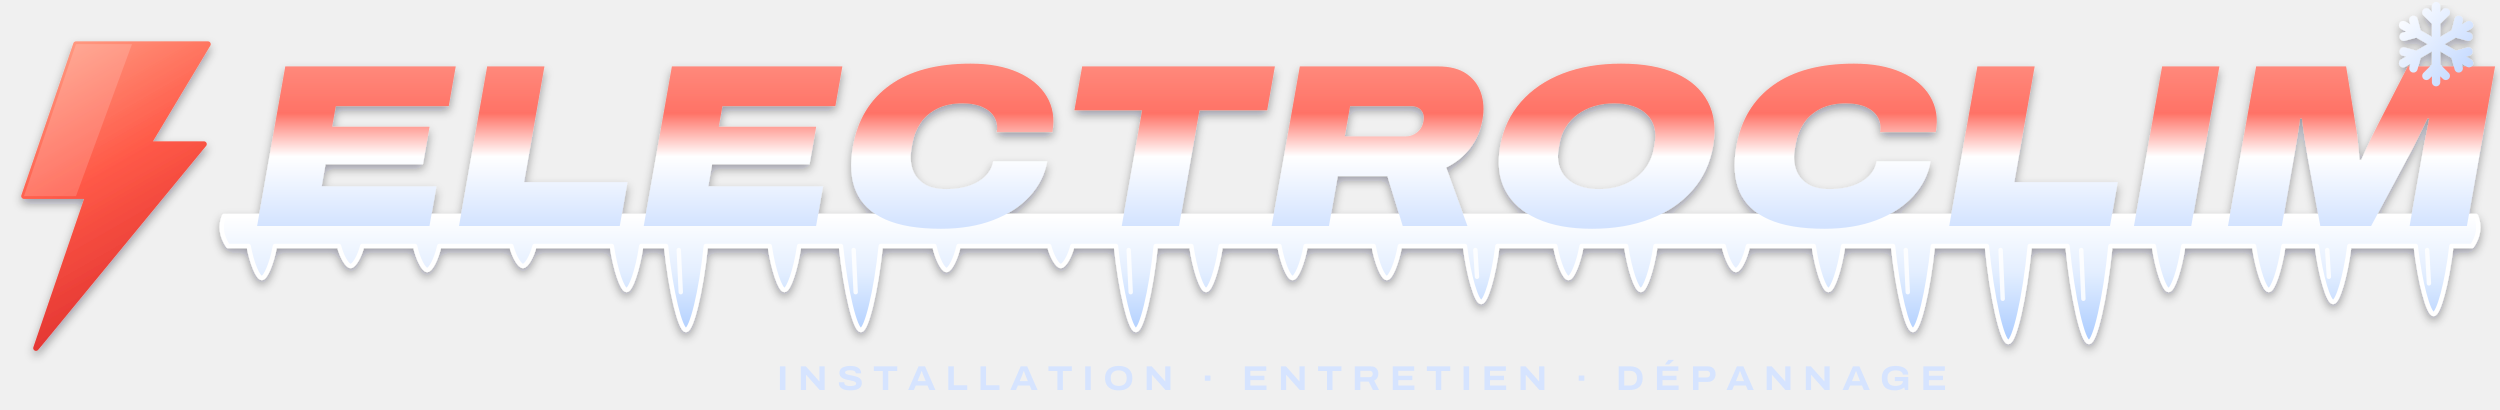
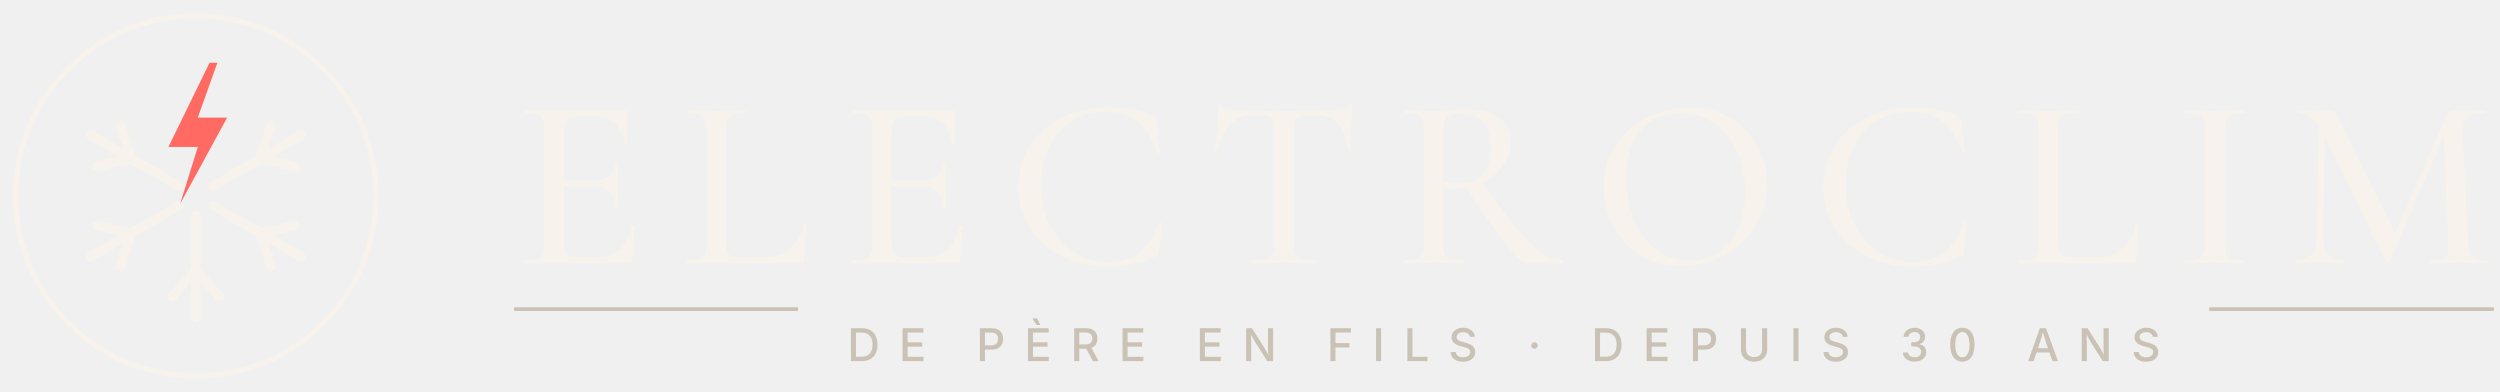
- <svg xmlns="http://www.w3.org/2000/svg" viewBox="0 7.5 625.1 102.5" width="1250" height="205">
-   <defs>
-     <linearGradient id="gb" x1="0" y1="0" x2=".35" y2="1">
-       <stop offset="0" stop-color="#FFA38A" />
-       <stop offset=".5" stop-color="#FF5A48" />
-       <stop offset="1" stop-color="#E0312F" />
-     </linearGradient>
-     <linearGradient id="gl" gradientUnits="userSpaceOnUse" x1="0" y1="22.5" x2="0" y2="64.0">
-       <stop offset="0" stop-color="#FF8C7E" />
-       <stop offset=".32" stop-color="#FF7266" />
-       <stop offset=".58" stop-color="#FFFFFF" />
-       <stop offset="1" stop-color="#D3E3FF" />
-     </linearGradient>
-     <linearGradient id="gi" x1="0" y1="0" x2="0" y2="1">
-       <stop offset="0" stop-color="#FFFFFF" />
-       <stop offset=".45" stop-color="#E3EEFF" />
-       <stop offset="1" stop-color="#A9CBFF" />
-     </linearGradient>
-     <linearGradient id="gf" x1="0" y1="0" x2="1" y2="1">
-       <stop offset="0" stop-color="#FFFFFF" />
-       <stop offset="1" stop-color="#BFD6FF" />
-     </linearGradient>
-     <filter id="sh" x="-5%" y="-10%" width="110%" height="140%">
-       <feDropShadow dx="0" dy="1.2" stdDeviation="1.2" flood-color="#000814" flood-opacity="0.35" />
-     </filter>
-   </defs>
-   <g filter="url(#sh)">
-     <path d="M56.00 61.50Q54.50 65.25 57.00 69.00L62.17 69.00C62.96 73.40 64.53 77.00 65.46 77.00C66.38 77.00 67.96 73.40 68.75 69.00L84.77 69.00C85.46 71.75 86.86 74.00 87.67 74.00C88.48 74.00 89.87 71.75 90.57 69.00L103.78 69.00C104.51 72.30 105.96 75.00 106.81 75.00C107.66 75.00 109.12 72.30 109.84 69.00L127.86 69.00C128.55 71.75 129.95 74.00 130.76 74.00C131.57 74.00 132.96 71.75 133.66 69.00L152.98 69.00C153.86 75.05 155.63 80.00 156.66 80.00C157.69 80.00 159.45 75.05 160.34 69.00L166.53 69.00C167.73 80.55 170.12 90.00 171.51 90.00C172.91 90.00 175.30 80.55 176.49 69.00L192.46 69.00C193.34 75.05 195.11 80.00 196.14 80.00C197.17 80.00 198.94 75.05 199.82 69.00L210.27 69.00C211.46 80.55 213.85 90.00 215.25 90.00C216.64 90.00 219.03 80.55 220.23 69.00L233.63 69.00C234.36 72.30 235.81 75.00 236.66 75.00C237.51 75.00 238.96 72.30 239.69 69.00L262.34 69.00C263.04 71.75 264.43 74.00 265.24 74.00C266.06 74.00 267.45 71.75 268.14 69.00L279.03 69.00C280.23 80.55 282.62 90.00 284.01 90.00C285.41 90.00 287.80 80.55 288.99 69.00L297.88 69.00C298.76 75.05 300.53 80.00 301.56 80.00C302.59 80.00 304.36 75.05 305.24 69.00L319.90 69.00C320.69 73.40 322.27 77.00 323.19 77.00C324.12 77.00 325.69 73.40 326.48 69.00L343.46 69.00C344.25 73.40 345.83 77.00 346.75 77.00C347.67 77.00 349.25 73.40 350.04 69.00L366.29 69.00C367.27 76.70 369.22 83.00 370.36 83.00C371.50 83.00 373.46 76.70 374.43 69.00L388.88 69.00C389.67 73.40 391.25 77.00 392.17 77.00C393.10 77.00 394.68 73.40 395.46 69.00L406.59 69.00C407.47 75.05 409.24 80.00 410.27 80.00C411.30 80.00 413.07 75.05 413.95 69.00L431.00 69.00C431.72 72.30 433.18 75.00 434.03 75.00C434.88 75.00 436.33 72.30 437.06 69.00L453.50 69.00C454.39 75.05 456.15 80.00 457.18 80.00C458.21 80.00 459.98 75.05 460.86 69.00L473.33 69.00C474.53 80.55 476.92 90.00 478.31 90.00C479.70 90.00 482.10 80.55 483.29 69.00L496.79 69.00C498.08 82.20 500.65 93.00 502.16 93.00C503.66 93.00 506.24 82.20 507.53 69.00L516.95 69.00C518.24 82.20 520.82 93.00 522.32 93.00C523.83 93.00 526.40 82.20 527.69 69.00L538.55 69.00C539.44 75.05 541.20 80.00 542.23 80.00C543.26 80.00 545.03 75.05 545.91 69.00L563.59 69.00C564.47 75.05 566.24 80.00 567.27 80.00C568.30 80.00 570.06 75.05 570.95 69.00L579.30 69.00C580.28 76.70 582.23 83.00 583.37 83.00C584.51 83.00 586.46 76.70 587.44 69.00L604.03 69.00C605.10 78.35 607.24 86.00 608.49 86.00C609.73 86.00 611.87 78.35 612.95 69.00L618.12 69.00Q620.62 65.25 619.12 61.50Z" fill="url(#gi)" stroke="#FFFFFF" stroke-width="1.1" stroke-linejoin="round" />
-     <path d="M169.72 70.00L170.22 80.55M213.45 70.00L213.95 80.55M282.22 70.00L282.72 80.55M368.90 70.00L369.31 76.70M476.52 70.00L477.02 80.55M500.23 70.00L500.76 82.20M520.39 70.00L520.93 82.20M581.90 70.00L582.31 76.70M606.88 70.00L607.33 78.35" stroke="#fff" stroke-width="1.1" stroke-linecap="round" opacity=".85" />
-     <path d="M64.292 64.0 71.328 24.096H113.958L112.209 34.014H83.963L83.053 39.176H107.413L105.756 48.572H81.396L80.425 54.082H109.135L107.386 64.0ZM114.772 64.0 121.808 24.096H136.134L131.031 53.038H156.899L154.966 64.0ZM160.96 64.0 167.996 24.096H210.626L208.877 34.014H180.631L179.721 39.176H204.081L202.424 48.572H178.064L177.093 54.082H205.803L204.054 64.0ZM235.271 64.696Q226.629 64.696 221.359 62.347Q216.09 59.998 214.085 55.416Q212.08 50.834 213.276 44.048Q215.025 34.13 222.525 28.765Q230.025 23.4 242.669 23.4Q249.629 23.4 254.523 25.575Q259.418 27.75 261.725 31.607Q264.032 35.464 263.142 40.51H249.222Q249.59 38.422 248.658 36.798Q247.727 35.174 245.686 34.246Q243.646 33.318 240.688 33.318Q236.976 33.318 234.334 34.652Q231.692 35.986 230.162 38.248Q228.632 40.51 228.141 43.294L227.885 44.744Q227.415 47.412 228.142 49.703Q228.869 51.994 230.944 53.386Q233.018 54.778 236.614 54.778Q239.92 54.778 242.422 53.908Q244.925 53.038 246.448 51.472Q247.971 49.906 248.339 47.818H261.853Q260.994 52.69 257.506 56.518Q254.018 60.346 248.357 62.521Q242.695 64.696 235.271 64.696ZM280.48 64.0 285.583 35.058H268.647L270.58 24.096H318.778L316.845 35.058H299.909L294.806 64.0ZM317.968 64.0 325.004 24.096H359.572Q364.038 24.096 366.698 25.952Q369.358 27.808 370.334 30.824Q371.31 33.84 370.696 37.32Q369.991 41.322 367.675 44.425Q365.358 47.528 361.609 49.384L366.92 64.0H350.738L346.905 51.53H334.493L332.294 64.0ZM336.242 41.612H351.438Q353.062 41.612 354.343 40.597Q355.624 39.582 355.941 37.784Q356.155 36.566 355.782 35.725Q355.408 34.884 354.644 34.449Q353.879 34.014 352.777 34.014H337.581ZM398.079 64.696Q389.901 64.696 384.367 62.202Q378.833 59.708 376.398 55.097Q373.963 50.486 375.098 44.048Q376.233 37.61 380.299 32.97Q384.366 28.33 390.774 25.865Q397.183 23.4 405.361 23.4Q413.597 23.4 419.107 25.865Q424.618 28.33 427.047 32.97Q429.477 37.61 428.342 44.048Q427.207 50.486 423.146 55.097Q419.085 59.708 412.7 62.202Q406.315 64.696 398.079 64.696ZM399.828 54.778Q402.554 54.778 404.886 54.053Q407.218 53.328 409.024 51.965Q410.83 50.602 411.97 48.746Q413.109 46.89 413.498 44.686L413.743 43.294Q414.132 41.09 413.642 39.263Q413.152 37.436 411.821 36.102Q410.49 34.768 408.414 34.043Q406.338 33.318 403.612 33.318Q400.886 33.318 398.554 34.043Q396.222 34.768 394.421 36.102Q392.62 37.436 391.486 39.263Q390.352 41.09 389.963 43.294L389.718 44.686Q389.329 46.89 389.814 48.746Q390.298 50.602 391.624 51.965Q392.95 53.328 395.026 54.053Q397.102 54.778 399.828 54.778ZM456.157 64.696Q447.515 64.696 442.245 62.347Q436.976 59.998 434.971 55.416Q432.966 50.834 434.162 44.048Q435.911 34.13 443.411 28.765Q450.911 23.4 463.555 23.4Q470.515 23.4 475.409 25.575Q480.304 27.75 482.611 31.607Q484.918 35.464 484.028 40.51H470.108Q470.476 38.422 469.544 36.798Q468.613 35.174 466.572 34.246Q464.532 33.318 461.574 33.318Q457.862 33.318 455.22 34.652Q452.578 35.986 451.048 38.248Q449.518 40.51 449.027 43.294L448.771 44.744Q448.301 47.412 449.028 49.703Q449.755 51.994 451.83 53.386Q453.904 54.778 457.5 54.778Q460.806 54.778 463.308 53.908Q465.811 53.038 467.334 51.472Q468.857 49.906 469.225 47.818H482.739Q481.88 52.69 478.392 56.518Q474.904 60.346 469.243 62.521Q463.581 64.696 456.157 64.696ZM487.388 64.0 494.424 24.096H508.75L503.647 53.038H529.515L527.582 64.0ZM533.576 64.0 540.612 24.096H554.938L547.902 64.0ZM557.086 64.0 564.122 24.096H586.626L588.979 38.712Q589.228 39.93 589.411 41.525Q589.594 43.12 589.747 44.715Q589.901 46.31 589.987 47.47H590.393Q590.877 46.368 591.578 44.86Q592.279 43.352 593.063 41.699Q593.848 40.046 594.547 38.712L602.054 24.096H623.862L616.826 64.0H602.5L605.568 46.6Q605.824 45.15 606.16 43.41Q606.495 41.67 606.85 39.988Q607.205 38.306 607.419 37.088H606.955Q606.314 38.422 605.451 40.191Q604.588 41.96 603.736 43.671Q602.883 45.382 602.204 46.6L592.872 64.0H580.17L576.974 46.6Q576.663 44.744 576.377 42.917Q576.09 41.09 575.897 39.553Q575.704 38.016 575.577 37.088H575.113Q575.008 38.016 574.766 39.553Q574.524 41.09 574.231 42.917Q573.937 44.744 573.61 46.6L570.542 64.0Z" fill="url(#gl)" />
-     <path d="M609.12 18.53L609.12 9.03M609.12 13.02L606.70 10.60M609.12 13.02L611.54 10.60M609.12 18.53L617.35 13.78M613.89 15.78L614.77 12.47M613.89 15.78L617.19 16.66M609.12 18.53L617.35 23.28M613.89 21.29L617.19 20.40M613.89 21.29L614.77 24.59M609.12 18.53L609.12 28.03M609.12 24.04L611.54 26.46M609.12 24.04L606.70 26.46M609.12 18.53L600.89 23.28M604.35 21.29L603.46 24.59M604.35 21.29L601.04 20.40M609.12 18.53L600.89 13.78M604.35 15.78L601.04 16.66M604.35 15.78L603.46 12.47" stroke="url(#gf)" stroke-width="2.1" stroke-linecap="round" fill="none" />
-     <path d="M19.00 18.53L52.00 18.53L37.00 43.53L51.00 43.53L9.00 94.53L22.00 56.53L6.00 56.53Z" fill="url(#gb)" stroke="url(#gb)" stroke-width="1.40" stroke-linejoin="round" />
-     <path d="M19.00 18.53L33.00 18.53L19.00 56.53L6.00 56.53Z" fill="#fff" opacity=".16" />
+ <svg xmlns="http://www.w3.org/2000/svg" viewBox="0 0 408.5 64" width="1225" height="192">
+   <g transform="translate(0 0) scale(0.64)">
+     <circle cx="50" cy="50" r="46" fill="none" stroke="#F7F3EC" stroke-width="1.32" />
+     <path d="M54.33 47.50L76.85 34.50M66.45 40.50L69.24 31.94M66.45 40.50L75.26 42.37M45.67 47.50L23.15 34.50M33.55 40.50L24.74 42.37M33.55 40.50L30.76 31.94M45.67 52.50L23.15 65.50M33.55 59.50L30.76 68.06M33.55 59.50L24.74 57.63M50.00 55.00L50.00 81.00M50.00 69.00L56.02 75.69M50.00 69.00L43.98 75.69M54.33 52.50L76.85 65.50M66.45 59.50L75.26 57.63M66.45 59.50L69.24 68.06" stroke="#F7F3EC" stroke-width="2.4" stroke-linecap="round" fill="none" />
+     <path d="M53.5 16L43 37.5H50.5L46 52L58 30H50.5L55.5 16Z" fill="#FF6B63" />
  </g>
-   <path d="M195.011 105.0V99.092H196.395V105.0ZM200.232 105.0V99.092H201.504L204.256 102.171Q204.334 102.248 204.441 102.373Q204.549 102.497 204.656 102.626Q204.764 102.755 204.841 102.85L204.893 102.841Q204.893 102.687 204.888 102.489Q204.884 102.291 204.884 102.153V99.092H206.191V105.0H204.936L202.167 101.878Q202.012 101.723 201.848 101.526Q201.685 101.328 201.59 101.216H201.539Q201.539 101.336 201.543 101.53Q201.547 101.723 201.547 101.938V105.0ZM212.668 105.103Q212.066 105.103 211.533 105.009Q210.999 104.914 210.599 104.695Q210.2 104.475 209.972 104.11Q209.744 103.744 209.744 103.203Q209.744 103.177 209.744 103.138Q209.744 103.099 209.752 103.074H211.111Q211.111 103.099 211.107 103.142Q211.103 103.185 211.103 103.228Q211.103 103.504 211.287 103.68Q211.472 103.856 211.816 103.938Q212.16 104.02 212.625 104.02Q212.857 104.02 213.076 103.998Q213.296 103.977 213.476 103.929Q213.657 103.882 213.79 103.805Q213.923 103.727 214.001 103.624Q214.078 103.521 214.078 103.383Q214.078 103.16 213.902 103.026Q213.726 102.893 213.425 102.803Q213.124 102.712 212.749 102.639Q212.375 102.566 211.98 102.484Q211.584 102.403 211.21 102.274Q210.836 102.145 210.535 101.947Q210.234 101.749 210.058 101.448Q209.881 101.147 209.881 100.709Q209.881 100.27 210.083 99.947Q210.286 99.625 210.651 99.414Q211.017 99.204 211.52 99.096Q212.023 98.989 212.633 98.989Q213.235 98.989 213.726 99.096Q214.216 99.204 214.568 99.423Q214.921 99.642 215.11 99.965Q215.299 100.287 215.299 100.726V100.838H213.958V100.752Q213.958 100.545 213.799 100.39Q213.64 100.236 213.351 100.15Q213.063 100.064 212.676 100.064Q212.212 100.064 211.907 100.132Q211.601 100.201 211.451 100.326Q211.3 100.451 211.3 100.623Q211.3 100.82 211.477 100.945Q211.653 101.07 211.95 101.151Q212.246 101.233 212.62 101.302Q212.995 101.371 213.394 101.457Q213.794 101.543 214.168 101.663Q214.543 101.784 214.839 101.981Q215.136 102.179 215.312 102.476Q215.489 102.773 215.489 103.203Q215.489 103.882 215.127 104.303Q214.766 104.725 214.125 104.914Q213.485 105.103 212.668 105.103ZM220.735 105.0V100.261H218.499V99.092H224.347V100.261H222.111V105.0ZM227.083 105.0 229.671 99.092H231.297L233.885 105.0H232.389L231.924 103.882H228.975L228.502 105.0ZM229.422 102.798H231.469L230.892 101.397Q230.858 101.302 230.798 101.151Q230.738 101.001 230.677 100.829Q230.617 100.657 230.561 100.502Q230.505 100.347 230.48 100.27H230.419Q230.359 100.433 230.277 100.653Q230.196 100.872 230.123 101.07Q230.05 101.268 229.998 101.397ZM237.111 105.0V99.092H238.495V103.83H241.849V105.0ZM245.17 105.0V99.092H246.554V103.83H249.908V105.0ZM252.626 105.0 255.215 99.092H256.84L259.429 105.0H257.933L257.468 103.882H254.518L254.045 105.0ZM254.966 102.798H257.012L256.436 101.397Q256.402 101.302 256.341 101.151Q256.281 101.001 256.221 100.829Q256.161 100.657 256.105 100.502Q256.049 100.347 256.023 100.27H255.963Q255.903 100.433 255.821 100.653Q255.74 100.872 255.666 101.07Q255.593 101.268 255.542 101.397ZM264.392 105.0V100.261H262.156V99.092H268.004V100.261H265.768V105.0ZM271.341 105.0V99.092H272.726V105.0ZM279.718 105.103Q278.66 105.103 277.895 104.755Q277.13 104.407 276.717 103.727Q276.304 103.048 276.304 102.05Q276.304 101.035 276.717 100.36Q277.13 99.685 277.895 99.337Q278.66 98.989 279.718 98.989Q280.785 98.989 281.546 99.337Q282.307 99.685 282.72 100.36Q283.132 101.035 283.132 102.05Q283.132 103.048 282.72 103.727Q282.307 104.407 281.546 104.755Q280.785 105.103 279.718 105.103ZM279.718 103.994Q280.174 103.994 280.544 103.873Q280.914 103.753 281.172 103.521Q281.43 103.289 281.571 102.949Q281.713 102.609 281.713 102.162V101.93Q281.713 101.483 281.571 101.143Q281.43 100.803 281.172 100.571Q280.914 100.339 280.544 100.218Q280.174 100.098 279.718 100.098Q279.262 100.098 278.893 100.218Q278.523 100.339 278.265 100.571Q278.007 100.803 277.869 101.143Q277.732 101.483 277.732 101.93V102.162Q277.732 102.609 277.869 102.949Q278.007 103.289 278.265 103.521Q278.523 103.753 278.893 103.873Q279.262 103.994 279.718 103.994ZM286.702 105.0V99.092H287.975L290.727 102.171Q290.804 102.248 290.912 102.373Q291.019 102.497 291.127 102.626Q291.234 102.755 291.312 102.85L291.363 102.841Q291.363 102.687 291.359 102.489Q291.355 102.291 291.355 102.153V99.092H292.662V105.0H291.406L288.637 101.878Q288.482 101.723 288.319 101.526Q288.155 101.328 288.061 101.216H288.009Q288.009 101.336 288.013 101.53Q288.018 101.723 288.018 101.938V105.0ZM301.254 102.695V101.388H302.656V102.695ZM311.257 105.0V99.092H316.615V100.21H312.642V101.448H316.151V102.54H312.642V103.891H316.675V105.0ZM320.271 105.0V99.092H321.544L324.296 102.171Q324.373 102.248 324.48 102.373Q324.588 102.497 324.695 102.626Q324.803 102.755 324.88 102.85L324.932 102.841Q324.932 102.687 324.928 102.489Q324.923 102.291 324.923 102.153V99.092H326.231V105.0H324.975L322.206 101.878Q322.051 101.723 321.888 101.526Q321.724 101.328 321.63 101.216H321.578Q321.578 101.336 321.582 101.53Q321.587 101.723 321.587 101.938V105.0ZM331.804 105.0V100.261H329.568V99.092H335.416V100.261H333.18V105.0ZM338.753 105.0V99.092H342.735Q343.38 99.092 343.802 99.337Q344.223 99.582 344.434 100.003Q344.644 100.425 344.644 100.949Q344.644 101.508 344.378 101.96Q344.111 102.411 343.595 102.661L344.816 105.0H343.277L342.228 102.902H340.138V105.0ZM340.138 101.809H342.426Q342.804 101.809 343.019 101.582Q343.234 101.354 343.234 100.975Q343.234 100.726 343.139 100.554Q343.045 100.382 342.864 100.291Q342.684 100.201 342.426 100.201H340.138ZM348.248 105.0V99.092H353.606V100.21H349.633V101.448H353.142V102.54H349.633V103.891H353.666V105.0ZM358.999 105.0V100.261H356.763V99.092H362.611V100.261H360.375V105.0ZM365.948 105.0V99.092H367.333V105.0ZM371.178 105.0V99.092H376.536V100.21H372.562V101.448H376.071V102.54H372.562V103.891H376.596V105.0ZM380.191 105.0V99.092H381.464L384.216 102.171Q384.293 102.248 384.401 102.373Q384.508 102.497 384.616 102.626Q384.723 102.755 384.801 102.85L384.852 102.841Q384.852 102.687 384.848 102.489Q384.844 102.291 384.844 102.153V99.092H386.151V105.0H384.895L382.126 101.878Q381.971 101.723 381.808 101.526Q381.644 101.328 381.55 101.216H381.498Q381.498 101.336 381.503 101.53Q381.507 101.723 381.507 101.938V105.0ZM394.744 102.695V101.388H396.145V102.695ZM404.738 105.0V99.092H407.533Q408.539 99.092 409.249 99.423Q409.958 99.754 410.341 100.408Q410.724 101.061 410.724 102.05Q410.724 103.031 410.341 103.684Q409.958 104.338 409.249 104.669Q408.539 105.0 407.533 105.0ZM406.123 103.891H407.49Q407.911 103.891 408.247 103.779Q408.582 103.667 408.814 103.448Q409.047 103.228 409.176 102.906Q409.305 102.583 409.305 102.162V101.93Q409.305 101.508 409.176 101.186Q409.047 100.863 408.814 100.644Q408.582 100.425 408.247 100.317Q407.911 100.21 407.49 100.21H406.123ZM414.302 105.0V99.092H419.66V100.21H415.686V101.448H419.195V102.54H415.686V103.891H419.72V105.0ZM416.297 98.619 417.148 97.475H418.55V97.509L417.346 98.619ZM423.315 105.0V99.092H427.039Q427.65 99.092 428.075 99.337Q428.501 99.582 428.733 100.016Q428.965 100.451 428.965 101.035Q428.965 101.612 428.729 102.054Q428.492 102.497 428.054 102.743Q427.615 102.988 427.005 102.988H424.7V105.0ZM424.7 101.878H426.721Q427.134 101.878 427.361 101.655Q427.589 101.431 427.589 101.035Q427.589 100.769 427.49 100.584Q427.392 100.399 427.198 100.3Q427.005 100.201 426.721 100.201H424.7ZM431.701 105.0 434.289 99.092H435.915L438.503 105.0H437.007L436.543 103.882H433.593L433.12 105.0ZM434.04 102.798H436.087L435.511 101.397Q435.476 101.302 435.416 101.151Q435.356 101.001 435.296 100.829Q435.235 100.657 435.179 100.502Q435.124 100.347 435.098 100.27H435.038Q434.977 100.433 434.896 100.653Q434.814 100.872 434.741 101.07Q434.668 101.268 434.616 101.397ZM441.729 105.0V99.092H443.002L445.754 102.171Q445.831 102.248 445.939 102.373Q446.046 102.497 446.154 102.626Q446.261 102.755 446.339 102.85L446.39 102.841Q446.39 102.687 446.386 102.489Q446.382 102.291 446.382 102.153V99.092H447.689V105.0H446.433L443.664 101.878Q443.509 101.723 443.346 101.526Q443.182 101.328 443.088 101.216H443.036Q443.036 101.336 443.04 101.53Q443.045 101.723 443.045 101.938V105.0ZM451.525 105.0V99.092H452.798L455.55 102.171Q455.627 102.248 455.735 102.373Q455.842 102.497 455.95 102.626Q456.057 102.755 456.135 102.85L456.186 102.841Q456.186 102.687 456.182 102.489Q456.178 102.291 456.178 102.153V99.092H457.485V105.0H456.229L453.46 101.878Q453.305 101.723 453.142 101.526Q452.978 101.328 452.884 101.216H452.832Q452.832 101.336 452.836 101.53Q452.841 101.723 452.841 101.938V105.0ZM460.719 105.0 463.308 99.092H464.933L467.522 105.0H466.025L465.561 103.882H462.611L462.138 105.0ZM463.058 102.798H465.105L464.529 101.397Q464.494 101.302 464.434 101.151Q464.374 101.001 464.314 100.829Q464.254 100.657 464.198 100.502Q464.142 100.347 464.116 100.27H464.056Q463.995 100.433 463.914 100.653Q463.832 100.872 463.759 101.07Q463.686 101.268 463.634 101.397ZM473.748 105.103Q472.166 105.103 471.345 104.355Q470.524 103.607 470.524 102.05Q470.524 101.027 470.932 100.347Q471.341 99.668 472.115 99.328Q472.889 98.989 473.972 98.989Q474.651 98.989 475.228 99.122Q475.804 99.255 476.234 99.526Q476.664 99.797 476.905 100.206Q477.145 100.614 477.145 101.164H475.778Q475.778 100.889 475.636 100.687Q475.494 100.485 475.249 100.356Q475.004 100.227 474.69 100.162Q474.376 100.098 474.024 100.098Q473.534 100.098 473.147 100.21Q472.76 100.322 472.489 100.549Q472.218 100.777 472.08 101.121Q471.942 101.465 471.942 101.93V102.162Q471.942 102.798 472.17 103.203Q472.398 103.607 472.837 103.8Q473.276 103.994 473.912 103.994Q474.497 103.994 474.918 103.856Q475.339 103.719 475.563 103.461Q475.787 103.203 475.787 102.841V102.781H473.783V101.758H477.145V105.0H476.286L476.148 104.312Q475.864 104.579 475.499 104.755Q475.133 104.931 474.695 105.017Q474.256 105.103 473.748 105.103ZM480.921 105.0V99.092H486.279V100.21H482.306V101.448H485.815V102.54H482.306V103.891H486.339V105.0Z" fill="#D6E4FF" />
+   <path d="M102.76 43.0H85.72Q85.6 43.0 85.6 42.76Q85.6 42.52 85.72 42.52Q87.08 42.52 87.78 42.32Q88.48 42.12 88.72 41.52Q88.96 40.92 88.96 39.76V21.24Q88.96 20.08 88.72 19.5Q88.48 18.92 87.78 18.7Q87.08 18.48 85.72 18.48Q85.6 18.48 85.6 18.24Q85.6 18.0 85.72 18.0H102.04Q102.44 18.0 102.44 18.36L102.52 23.4Q102.52 23.52 102.3 23.54Q102.08 23.56 102.04 23.44Q101.76 21.24 100.48 20.1Q99.2 18.96 97.12 18.96H95.08Q93.88 18.96 93.24 19.16Q92.6 19.36 92.36 19.9Q92.12 20.44 92.12 21.4V39.6Q92.12 40.56 92.34 41.1Q92.56 41.64 93.16 41.86Q93.76 42.08 94.84 42.08H97.48Q99.76 42.08 101.24 40.74Q102.72 39.4 103.28 36.92Q103.28 36.8 103.52 36.84Q103.76 36.88 103.76 37.0Q103.6 38.08 103.48 39.6Q103.36 41.12 103.36 42.4Q103.36 43.0 102.76 43.0ZM100.52 33.8Q100.52 32.08 99.54 31.26Q98.56 30.44 96.4 30.44H90.6V29.52H96.52Q98.56 29.52 99.52 28.82Q100.48 28.12 100.48 26.64Q100.48 26.56 100.7 26.56Q100.92 26.56 100.92 26.64Q100.92 27.88 100.9 28.56Q100.88 29.24 100.88 30.0Q100.88 30.92 100.94 31.84Q101.0 32.76 101.0 33.8Q101.0 33.88 100.76 33.88Q100.52 33.88 100.52 33.8ZM118.64 21.28V39.6Q118.64 40.64 118.86 41.18Q119.08 41.72 119.7 41.9Q120.32 42.08 121.56 42.08H124.96Q127.56 42.08 129.2 40.56Q130.84 39.04 131.36 36.52Q131.36 36.4 131.58 36.42Q131.8 36.44 131.8 36.56Q131.68 37.72 131.56 39.36Q131.44 41.0 131.44 42.4Q131.44 43.0 130.84 43.0H112.2Q112.12 43.0 112.12 42.76Q112.12 42.52 112.2 42.52Q113.6 42.52 114.3 42.32Q115.0 42.12 115.24 41.52Q115.48 40.92 115.48 39.76V21.24Q115.48 20.08 115.24 19.5Q115.0 18.92 114.3 18.7Q113.6 18.48 112.2 18.48Q112.12 18.48 112.12 18.24Q112.12 18.0 112.2 18.0Q113.16 18.0 114.42 18.06Q115.68 18.12 117.04 18.12Q118.48 18.12 119.7 18.06Q120.92 18.0 121.88 18.0Q121.96 18.0 121.96 18.24Q121.96 18.48 121.88 18.48Q120.48 18.48 119.8 18.7Q119.12 18.92 118.88 19.52Q118.64 20.12 118.64 21.28ZM156.32 43.0H139.28Q139.16 43.0 139.16 42.76Q139.16 42.52 139.28 42.52Q140.64 42.52 141.34 42.32Q142.04 42.12 142.28 41.52Q142.52 40.92 142.52 39.76V21.24Q142.52 20.08 142.28 19.5Q142.04 18.92 141.34 18.7Q140.64 18.48 139.28 18.48Q139.16 18.48 139.16 18.24Q139.16 18.0 139.28 18.0H155.6Q156.0 18.0 156.0 18.36L156.08 23.4Q156.08 23.52 155.86 23.54Q155.64 23.56 155.6 23.44Q155.32 21.24 154.04 20.1Q152.76 18.96 150.68 18.96H148.64Q147.44 18.96 146.8 19.16Q146.16 19.36 145.92 19.9Q145.68 20.44 145.68 21.4V39.6Q145.68 40.56 145.9 41.1Q146.12 41.64 146.72 41.86Q147.32 42.08 148.4 42.08H151.04Q153.32 42.08 154.8 40.74Q156.28 39.4 156.84 36.92Q156.84 36.8 157.08 36.84Q157.32 36.88 157.32 37.0Q157.16 38.08 157.04 39.6Q156.92 41.12 156.92 42.4Q156.92 43.0 156.32 43.0ZM154.08 33.8Q154.08 32.08 153.1 31.26Q152.12 30.44 149.96 30.44H144.16V29.52H150.08Q152.12 29.52 153.08 28.82Q154.04 28.12 154.04 26.64Q154.04 26.56 154.26 26.56Q154.48 26.56 154.48 26.64Q154.48 27.88 154.46 28.56Q154.44 29.24 154.44 30.0Q154.44 30.92 154.5 31.84Q154.56 32.76 154.56 33.8Q154.56 33.88 154.32 33.88Q154.08 33.88 154.08 33.8ZM181.08 17.56Q182.6 17.56 183.9 17.7Q185.2 17.84 186.34 18.16Q187.48 18.48 188.52 19.0Q188.84 19.12 188.9 19.26Q188.96 19.4 189.0 19.88L189.52 24.92Q189.52 25.0 189.3 25.06Q189.08 25.12 189.04 24.96Q188.04 21.64 186.0 19.94Q183.96 18.24 180.8 18.24Q177.6 18.24 175.2 19.72Q172.8 21.2 171.44 23.9Q170.08 26.6 170.08 30.28Q170.08 33.0 170.92 35.28Q171.76 37.56 173.26 39.26Q174.76 40.96 176.74 41.88Q178.72 42.8 181.0 42.8Q184.2 42.8 186.18 41.2Q188.16 39.6 189.36 36.32Q189.44 36.2 189.64 36.24Q189.84 36.28 189.84 36.4L189.4 40.96Q189.36 41.44 189.26 41.56Q189.16 41.68 188.88 41.84Q186.84 42.76 184.98 43.14Q183.12 43.52 181.0 43.52Q176.76 43.52 173.46 41.86Q170.16 40.2 168.28 37.26Q166.4 34.32 166.4 30.44Q166.4 27.56 167.5 25.2Q168.6 22.84 170.6 21.12Q172.6 19.4 175.26 18.48Q177.92 17.56 181.08 17.56ZM204.96 18.8Q202.48 18.8 201.08 20.18Q199.68 21.56 199.0 24.6Q198.96 24.68 198.74 24.68Q198.52 24.68 198.52 24.56Q198.6 24.04 198.7 23.08Q198.8 22.12 198.88 21.0Q198.96 19.88 199.02 18.84Q199.08 17.8 199.08 17.12Q199.08 16.92 199.32 16.92Q199.56 16.92 199.56 17.12Q199.56 17.52 199.96 17.7Q200.36 17.88 200.88 17.94Q201.4 18.0 201.76 18.0Q205.2 18.12 209.8 18.12Q212.6 18.12 214.28 18.06Q215.96 18.0 217.52 18.0Q218.88 18.0 219.62 17.82Q220.36 17.64 220.56 17.0Q220.6 16.84 220.82 16.84Q221.04 16.84 221.04 17.0Q220.96 17.6 220.9 18.68Q220.84 19.76 220.78 20.92Q220.72 22.08 220.68 23.08Q220.64 24.08 220.64 24.56Q220.64 24.68 220.42 24.68Q220.2 24.68 220.2 24.56Q219.92 21.44 218.6 20.12Q217.28 18.8 214.68 18.8Q213.28 18.8 212.58 18.98Q211.88 19.16 211.66 19.68Q211.44 20.2 211.44 21.32V39.76Q211.44 40.92 211.7 41.52Q211.96 42.12 212.74 42.32Q213.52 42.52 215.16 42.52Q215.24 42.52 215.24 42.76Q215.24 43.0 215.16 43.0Q214.08 43.0 212.74 42.96Q211.4 42.92 209.8 42.92Q208.28 42.92 206.94 42.96Q205.6 43.0 204.48 43.0Q204.36 43.0 204.36 42.76Q204.36 42.52 204.48 42.52Q206.04 42.52 206.86 42.32Q207.68 42.12 207.96 41.52Q208.24 40.92 208.24 39.76V21.24Q208.24 20.16 208.0 19.62Q207.76 19.08 207.04 18.94Q206.32 18.8 204.96 18.8ZM249.52 43.0Q248.88 43.0 247.42 41.46Q245.96 39.92 243.92 37.06Q241.88 34.2 239.32 30.24L242.0 29.4Q245.36 34.24 247.7 37.12Q250.04 40.0 251.84 41.26Q253.64 42.52 255.28 42.52Q255.4 42.52 255.4 42.76Q255.4 43.0 255.28 43.0Q253.04 43.0 251.62 43.0Q250.2 43.0 249.52 43.0ZM239.92 17.88Q243.28 17.88 245.06 19.3Q246.84 20.72 246.84 23.08Q246.84 25.32 245.56 27.08Q244.28 28.84 242.22 29.84Q240.16 30.84 237.8 30.84Q237.32 30.84 236.8 30.82Q236.28 30.8 235.84 30.76V39.76Q235.84 40.92 236.06 41.52Q236.28 42.12 236.98 42.32Q237.68 42.52 239.08 42.52Q239.2 42.52 239.2 42.76Q239.2 43.0 239.08 43.0Q238.08 43.0 236.88 42.96Q235.68 42.92 234.24 42.92Q232.88 42.92 231.64 42.96Q230.4 43.0 229.4 43.0Q229.28 43.0 229.28 42.76Q229.28 42.52 229.4 42.52Q230.76 42.52 231.46 42.32Q232.16 42.12 232.42 41.52Q232.68 40.92 232.68 39.76V21.24Q232.68 20.08 232.44 19.5Q232.2 18.92 231.52 18.7Q230.84 18.48 229.44 18.48Q229.36 18.48 229.36 18.24Q229.36 18.0 229.44 18.0Q230.44 18.0 231.66 18.06Q232.88 18.12 234.24 18.12Q235.52 18.12 237.12 18.0Q238.72 17.88 239.92 17.88ZM243.56 24.36Q243.56 22.12 242.96 20.86Q242.36 19.6 241.26 19.08Q240.16 18.56 238.68 18.56Q237.16 18.56 236.5 19.1Q235.84 19.64 235.84 21.32V29.76Q236.4 29.8 237.06 29.84Q237.72 29.88 238.2 29.88Q241.16 29.88 242.36 28.52Q243.56 27.16 243.56 24.36ZM274.76 43.48Q271.88 43.48 269.54 42.46Q267.2 41.44 265.54 39.64Q263.88 37.84 262.98 35.5Q262.08 33.16 262.08 30.52Q262.08 27.28 263.34 24.84Q264.6 22.4 266.68 20.78Q268.76 19.16 271.24 18.36Q273.72 17.56 276.16 17.56Q279.12 17.56 281.46 18.62Q283.8 19.68 285.44 21.48Q287.08 23.28 287.94 25.56Q288.8 27.84 288.8 30.24Q288.8 33.04 287.68 35.44Q286.56 37.84 284.62 39.64Q282.68 41.44 280.14 42.46Q277.6 43.48 274.76 43.48ZM276.16 42.6Q278.68 42.6 280.74 41.3Q282.8 40.0 283.98 37.5Q285.16 35.0 285.16 31.36Q285.16 27.64 283.86 24.74Q282.56 21.84 280.18 20.18Q277.8 18.52 274.52 18.52Q270.32 18.52 268.02 21.36Q265.72 24.2 265.72 29.12Q265.72 31.96 266.46 34.42Q267.2 36.88 268.6 38.72Q270.0 40.56 271.92 41.58Q273.84 42.6 276.16 42.6ZM312.6 17.56Q314.12 17.56 315.42 17.7Q316.72 17.84 317.86 18.16Q319 18.48 320.04 19.0Q320.36 19.12 320.42 19.26Q320.48 19.4 320.52 19.88L321.04 24.92Q321.04 25.0 320.82 25.06Q320.6 25.12 320.56 24.96Q319.56 21.64 317.52 19.94Q315.48 18.24 312.32 18.24Q309.12 18.24 306.72 19.72Q304.32 21.2 302.96 23.9Q301.6 26.6 301.6 30.28Q301.6 33.0 302.44 35.28Q303.28 37.56 304.78 39.26Q306.28 40.96 308.26 41.88Q310.24 42.8 312.52 42.8Q315.72 42.8 317.7 41.2Q319.68 39.6 320.88 36.32Q320.96 36.2 321.16 36.24Q321.36 36.28 321.36 36.4L320.92 40.96Q320.88 41.44 320.78 41.56Q320.68 41.68 320.4 41.84Q318.36 42.76 316.5 43.14Q314.64 43.52 312.52 43.52Q308.28 43.52 304.98 41.86Q301.68 40.2 299.8 37.26Q297.92 34.32 297.92 30.44Q297.92 27.56 299.02 25.2Q300.12 22.84 302.12 21.12Q304.12 19.4 306.78 18.48Q309.44 17.56 312.6 17.56ZM336.28 21.28V39.6Q336.28 40.64 336.5 41.18Q336.72 41.72 337.34 41.9Q337.96 42.08 339.2 42.08H342.6Q345.2 42.08 346.84 40.56Q348.48 39.04 349 36.52Q349 36.4 349.22 36.42Q349.44 36.44 349.44 36.56Q349.32 37.72 349.2 39.36Q349.08 41.0 349.08 42.4Q349.08 43.0 348.48 43.0H329.84Q329.76 43.0 329.76 42.76Q329.76 42.52 329.84 42.52Q331.24 42.52 331.94 42.32Q332.64 42.12 332.88 41.52Q333.12 40.92 333.12 39.76V21.24Q333.12 20.08 332.88 19.5Q332.64 18.92 331.94 18.7Q331.24 18.48 329.84 18.48Q329.76 18.48 329.76 18.24Q329.76 18.0 329.84 18.0Q330.8 18.0 332.06 18.06Q333.32 18.12 334.68 18.12Q336.12 18.12 337.34 18.06Q338.56 18.0 339.52 18.0Q339.6 18.0 339.6 18.24Q339.6 18.48 339.52 18.48Q338.12 18.48 337.44 18.7Q336.76 18.92 336.52 19.52Q336.28 20.12 336.28 21.28ZM363.52 39.76Q363.52 40.92 363.74 41.52Q363.96 42.12 364.66 42.32Q365.36 42.52 366.76 42.52Q366.84 42.52 366.84 42.76Q366.84 43.0 366.76 43.0Q365.76 43.0 364.54 42.96Q363.32 42.92 361.88 42.92Q360.48 42.92 359.24 42.96Q358 43.0 357 43.0Q356.92 43.0 356.92 42.76Q356.92 42.52 357 42.52Q358.4 42.52 359.12 42.32Q359.84 42.12 360.08 41.52Q360.32 40.92 360.32 39.76V21.24Q360.32 20.08 360.08 19.5Q359.84 18.92 359.12 18.7Q358.4 18.48 357 18.48Q356.92 18.48 356.92 18.24Q356.92 18.0 357 18.0Q358 18.0 359.24 18.06Q360.48 18.12 361.88 18.12Q363.32 18.12 364.56 18.06Q365.8 18.0 366.76 18.0Q366.84 18.0 366.84 18.24Q366.84 18.48 366.76 18.48Q365.36 18.48 364.68 18.72Q364 18.96 363.76 19.56Q363.52 20.16 363.52 21.32ZM378.56 38.44 378.96 18.92 379.96 19.0 379.56 38.44Q379.52 40.52 380.3 41.52Q381.08 42.52 382.92 42.52Q383.04 42.52 383.04 42.76Q383.04 43.0 382.92 43.0Q382.04 43.0 381.12 42.96Q380.2 42.92 379.04 42.92Q377.96 42.92 377 42.96Q376.04 43.0 375.2 43.0Q375.12 43.0 375.12 42.76Q375.12 42.52 375.2 42.52Q376.88 42.52 377.7 41.52Q378.52 40.52 378.56 38.44ZM406.56 42.52Q406.64 42.52 406.64 42.76Q406.64 43.0 406.56 43.0Q405.56 43.0 404.32 42.96Q403.08 42.92 401.68 42.92Q400.36 42.92 399.2 42.96Q398.04 43.0 397.12 43.0Q397 43.0 397 42.76Q397 42.52 397.12 42.52Q399.08 42.52 399.64 42.0Q400.2 41.48 400.08 39.76L399.28 20.92L400.84 18.68L390.48 42.72Q390.44 42.88 390.18 42.88Q389.92 42.88 389.84 42.72L379.4 21.32Q378 18.48 375.48 18.48Q375.4 18.48 375.4 18.24Q375.4 18.0 375.48 18.0Q376.2 18.0 376.98 18.04Q377.76 18.08 378.32 18.08Q379.08 18.08 379.7 18.04Q380.32 18.0 380.64 18.0Q381.2 18.0 381.52 18.38Q381.84 18.76 382.48 20.08L391.56 38.52L390.08 41.08L399.72 19.0Q399.92 18.52 400.22 18.26Q400.52 18.0 400.92 18.0Q401.2 18.0 401.62 18.04Q402.04 18.08 402.6 18.08Q403.72 18.08 404.48 18.04Q405.24 18.0 406.04 18.0Q406.12 18.0 406.12 18.24Q406.12 18.48 406.04 18.48Q404.12 18.48 403.24 19.1Q402.36 19.72 402.4 21.36L403.24 39.76Q403.32 40.92 403.56 41.52Q403.8 42.12 404.48 42.32Q405.16 42.52 406.56 42.52Z" fill="#F7F3EC" />
+   <path d="M84 50.5H130.4M361.0 50.5H407.5" stroke="#C9C2B5" stroke-width=".6" />
+   <path d="M140.79 59.0H139.46V58.277H140.746Q141.357 58.277 141.762 58.05Q142.166 57.822 142.369 57.379Q142.571 56.937 142.571 56.301Q142.571 55.669 142.371 55.231Q142.17 54.794 141.774 54.567Q141.379 54.339 140.79 54.339H139.431V53.616H140.844Q141.639 53.616 142.206 53.938Q142.773 54.259 143.077 54.861Q143.38 55.463 143.38 56.301Q143.38 57.143 143.075 57.746Q142.77 58.35 142.19 58.675Q141.61 59.0 140.79 59.0ZM139.865 53.616V59.0H139.041V53.616ZM147.481 59.0V53.616H150.871V54.324H148.305V55.929H150.686V56.633H148.305V58.292H150.892V59.0ZM160.117 59.0V53.616H162.046Q162.668 53.616 163.083 53.847Q163.499 54.079 163.705 54.473Q163.911 54.866 163.911 55.365Q163.911 55.864 163.703 56.259Q163.495 56.655 163.08 56.884Q162.664 57.114 162.039 57.114H160.72V56.417H161.959Q162.357 56.417 162.603 56.279Q162.848 56.142 162.962 55.903Q163.076 55.665 163.076 55.365Q163.076 55.062 162.962 54.825Q162.848 54.588 162.601 54.454Q162.353 54.321 161.952 54.321H160.94V59.0ZM167.964 59.0V53.616H171.354V54.324H168.788V55.929H171.169V56.633H168.788V58.292H171.375V59.0ZM169.377 53.092 168.665 52.012H169.482L169.988 53.092ZM175.527 59.0V53.616H177.456Q178.078 53.616 178.493 53.831Q178.909 54.046 179.115 54.429Q179.321 54.812 179.321 55.307Q179.321 55.806 179.113 56.18Q178.905 56.554 178.49 56.76Q178.074 56.966 177.449 56.966H176V56.261H177.37Q177.767 56.261 178.011 56.147Q178.255 56.033 178.371 55.82Q178.486 55.607 178.486 55.307Q178.486 55.004 178.371 54.783Q178.255 54.563 178.009 54.442Q177.763 54.321 177.362 54.321H176.351V59.0ZM178.587 59.0 177.283 56.568H178.197L179.523 59.0ZM183.422 59.0V53.616H186.811V54.324H184.246V55.929H186.627V56.633H184.246V58.292H186.833V59.0ZM196.057 59.0V53.616H199.446V54.324H196.881V55.929H199.262V56.633H196.881V58.292H199.468V59.0ZM203.619 59.0V53.616H204.57L206.597 56.821Q206.698 56.98 206.824 57.201Q206.951 57.421 207.092 57.697Q207.233 57.974 207.37 58.299H207.269Q207.236 57.992 207.22 57.69Q207.204 57.388 207.196 57.125Q207.189 56.861 207.189 56.68V53.616H208.024V59.0H207.07L205.253 56.135Q205.108 55.9 204.969 55.661Q204.83 55.423 204.662 55.11Q204.494 54.798 204.252 54.35H204.382Q204.4 54.747 204.418 55.092Q204.436 55.437 204.445 55.703Q204.454 55.968 204.454 56.127V59.0ZM217.389 59.0V53.616H220.739V54.324H218.213V56.055H220.497V56.76H218.213V59.0ZM225.674 53.616V59.0H224.85V53.616ZM229.967 59.0V53.616H230.79V58.292H233.229V59.0ZM239.057 59.09Q238.454 59.09 238.01 58.899Q237.565 58.707 237.314 58.351Q237.063 57.996 237.038 57.504H237.865Q237.89 57.797 238.055 57.988Q238.219 58.18 238.483 58.274Q238.747 58.368 239.054 58.368Q239.397 58.368 239.663 58.261Q239.928 58.154 240.084 57.958Q240.239 57.761 240.239 57.5Q240.239 57.266 240.103 57.116Q239.968 56.966 239.739 56.866Q239.509 56.767 239.216 56.691L238.588 56.518Q237.926 56.341 237.556 55.994Q237.186 55.647 237.186 55.094Q237.186 54.628 237.437 54.279Q237.688 53.931 238.12 53.737Q238.552 53.544 239.094 53.544Q239.646 53.544 240.067 53.737Q240.488 53.931 240.729 54.267Q240.969 54.603 240.98 55.033H240.178Q240.138 54.664 239.836 54.462Q239.534 54.259 239.075 54.259Q238.75 54.259 238.51 54.361Q238.27 54.462 238.138 54.641Q238.006 54.819 238.006 55.047Q238.006 55.304 238.163 55.461Q238.32 55.618 238.546 55.71Q238.772 55.802 238.978 55.856L239.502 55.994Q239.758 56.059 240.031 56.169Q240.304 56.279 240.535 56.454Q240.767 56.63 240.909 56.888Q241.052 57.146 241.052 57.511Q241.052 57.967 240.817 58.324Q240.582 58.682 240.136 58.886Q239.69 59.09 239.057 59.09ZM250.732 56.977Q250.508 56.977 250.352 56.821Q250.197 56.666 250.197 56.445Q250.197 56.221 250.352 56.068Q250.508 55.914 250.732 55.914Q250.952 55.914 251.107 56.068Q251.263 56.221 251.263 56.445Q251.263 56.666 251.107 56.821Q250.952 56.977 250.732 56.977ZM262.37 59.0H261.04V58.277H262.326Q262.937 58.277 263.342 58.05Q263.746 57.822 263.949 57.379Q264.151 56.937 264.151 56.301Q264.151 55.669 263.95 55.231Q263.75 54.794 263.354 54.567Q262.959 54.339 262.37 54.339H261.011V53.616H262.424Q263.219 53.616 263.786 53.938Q264.353 54.259 264.657 54.861Q264.96 55.463 264.96 56.301Q264.96 57.143 264.655 57.746Q264.35 58.35 263.77 58.675Q263.19 59.0 262.37 59.0ZM261.445 53.616V59.0H260.621V53.616ZM269.061 59.0V53.616H272.45V54.324H269.885V55.929H272.266V56.633H269.885V58.292H272.472V59.0ZM276.624 59.0V53.616H278.553Q279.175 53.616 279.59 53.847Q280.006 54.079 280.212 54.473Q280.417 54.866 280.417 55.365Q280.417 55.864 280.21 56.259Q280.002 56.655 279.586 56.884Q279.171 57.114 278.546 57.114H277.227V56.417H278.466Q278.864 56.417 279.109 56.279Q279.355 56.142 279.469 55.903Q279.583 55.665 279.583 55.365Q279.583 55.062 279.469 54.825Q279.355 54.588 279.108 54.454Q278.86 54.321 278.459 54.321H277.447V59.0ZM286.618 59.083Q285.971 59.083 285.487 58.834Q285.003 58.584 284.737 58.149Q284.471 57.714 284.471 57.15V53.616H285.295V57.081Q285.295 57.446 285.456 57.728Q285.617 58.01 285.913 58.173Q286.209 58.335 286.618 58.335Q287.022 58.335 287.317 58.173Q287.611 58.01 287.77 57.728Q287.929 57.446 287.929 57.081V53.616H288.757V57.15Q288.757 57.714 288.491 58.149Q288.226 58.584 287.743 58.834Q287.261 59.083 286.618 59.083ZM293.873 53.616V59.0H293.049V53.616ZM299.972 59.09Q299.369 59.09 298.924 58.899Q298.48 58.707 298.229 58.351Q297.977 57.996 297.952 57.504H298.78Q298.805 57.797 298.969 57.988Q299.134 58.18 299.397 58.274Q299.661 58.368 299.968 58.368Q300.312 58.368 300.577 58.261Q300.843 58.154 300.998 57.958Q301.154 57.761 301.154 57.5Q301.154 57.266 301.018 57.116Q300.883 56.966 300.653 56.866Q300.424 56.767 300.131 56.691L299.502 56.518Q298.841 56.341 298.471 55.994Q298.1 55.647 298.1 55.094Q298.1 54.628 298.351 54.279Q298.603 53.931 299.034 53.737Q299.466 53.544 300.008 53.544Q300.561 53.544 300.982 53.737Q301.403 53.931 301.643 54.267Q301.883 54.603 301.894 55.033H301.092Q301.052 54.664 300.751 54.462Q300.449 54.259 299.99 54.259Q299.665 54.259 299.425 54.361Q299.184 54.462 299.052 54.641Q298.921 54.819 298.921 55.047Q298.921 55.304 299.078 55.461Q299.235 55.618 299.461 55.71Q299.687 55.802 299.892 55.856L300.416 55.994Q300.673 56.059 300.946 56.169Q301.219 56.279 301.45 56.454Q301.681 56.63 301.824 56.888Q301.967 57.146 301.967 57.511Q301.967 57.967 301.732 58.324Q301.497 58.682 301.051 58.886Q300.604 59.09 299.972 59.09ZM312.846 59.072Q312.3 59.072 311.876 58.884Q311.451 58.696 311.203 58.364Q310.956 58.032 310.942 57.591H311.776Q311.794 57.829 311.937 58.003Q312.08 58.176 312.315 58.27Q312.549 58.364 312.838 58.364Q313.156 58.364 313.399 58.256Q313.641 58.147 313.78 57.95Q313.919 57.753 313.919 57.493Q313.919 57.222 313.782 57.018Q313.644 56.814 313.384 56.698Q313.124 56.583 312.752 56.583H312.293V55.911H312.752Q313.048 55.911 313.276 55.804Q313.503 55.697 313.63 55.506Q313.756 55.314 313.756 55.058Q313.756 54.809 313.644 54.624Q313.532 54.44 313.33 54.337Q313.128 54.234 312.853 54.234Q312.593 54.234 312.367 54.33Q312.141 54.426 312 54.599Q311.859 54.772 311.848 55.018H311.054Q311.068 54.581 311.312 54.249Q311.556 53.916 311.962 53.73Q312.369 53.544 312.867 53.544Q313.384 53.544 313.765 53.746Q314.146 53.949 314.352 54.283Q314.558 54.617 314.558 55.011Q314.558 55.466 314.305 55.779Q314.053 56.091 313.63 56.203V56.243Q313.988 56.297 314.24 56.473Q314.493 56.648 314.623 56.915Q314.754 57.183 314.754 57.522Q314.754 57.967 314.508 58.317Q314.262 58.668 313.83 58.87Q313.399 59.072 312.846 59.072ZM320.65 59.072Q320.021 59.072 319.581 58.747Q319.14 58.422 318.905 57.806Q318.67 57.19 318.67 56.312Q318.67 55.437 318.905 54.819Q319.14 54.202 319.582 53.873Q320.025 53.544 320.65 53.544Q321.272 53.544 321.716 53.873Q322.161 54.202 322.395 54.819Q322.63 55.437 322.63 56.312Q322.63 57.186 322.397 57.804Q322.164 58.422 321.722 58.747Q321.279 59.072 320.65 59.072ZM320.65 58.368Q321.022 58.368 321.283 58.124Q321.543 57.88 321.678 57.421Q321.814 56.962 321.814 56.312Q321.814 55.658 321.678 55.195Q321.543 54.733 321.283 54.489Q321.022 54.245 320.65 54.245Q320.278 54.245 320.018 54.491Q319.758 54.736 319.62 55.197Q319.483 55.658 319.483 56.312Q319.483 56.962 319.62 57.421Q319.758 57.88 320.018 58.124Q320.278 58.368 320.65 58.368ZM331.396 59.0 333.311 53.616H334.322L336.274 59.0H335.381L334.333 56.005Q334.21 55.64 334.064 55.145Q333.918 54.65 333.726 53.956H333.892Q333.708 54.657 333.562 55.157Q333.416 55.658 333.304 56.005L332.288 59.0ZM332.433 57.58V56.893H335.233V57.58ZM340.154 59.0V53.616H341.104L343.131 56.821Q343.233 56.98 343.359 57.201Q343.486 57.421 343.626 57.697Q343.767 57.974 343.905 58.299H343.804Q343.771 57.992 343.755 57.69Q343.738 57.388 343.731 57.125Q343.724 56.861 343.724 56.68V53.616H344.559V59.0H343.605L341.787 56.135Q341.643 55.9 341.504 55.661Q341.365 55.423 341.197 55.11Q341.029 54.798 340.786 54.35H340.917Q340.935 54.747 340.953 55.092Q340.971 55.437 340.98 55.703Q340.989 55.968 340.989 56.127V59.0ZM350.658 59.09Q350.054 59.09 349.61 58.899Q349.165 58.707 348.914 58.351Q348.663 57.996 348.638 57.504H349.465Q349.491 57.797 349.655 57.988Q349.819 58.18 350.083 58.274Q350.347 58.368 350.654 58.368Q350.997 58.368 351.263 58.261Q351.529 58.154 351.684 57.958Q351.839 57.761 351.839 57.5Q351.839 57.266 351.704 57.116Q351.568 56.966 351.339 56.866Q351.109 56.767 350.817 56.691L350.188 56.518Q349.527 56.341 349.156 55.994Q348.786 55.647 348.786 55.094Q348.786 54.628 349.037 54.279Q349.288 53.931 349.72 53.737Q350.152 53.544 350.694 53.544Q351.247 53.544 351.668 53.737Q352.089 53.931 352.329 54.267Q352.569 54.603 352.58 55.033H351.778Q351.738 54.664 351.436 54.462Q351.135 54.259 350.676 54.259Q350.351 54.259 350.11 54.361Q349.87 54.462 349.738 54.641Q349.606 54.819 349.606 55.047Q349.606 55.304 349.763 55.461Q349.921 55.618 350.146 55.71Q350.372 55.802 350.578 55.856L351.102 55.994Q351.359 56.059 351.632 56.169Q351.904 56.279 352.136 56.454Q352.367 56.63 352.51 56.888Q352.652 57.146 352.652 57.511Q352.652 57.967 352.417 58.324Q352.183 58.682 351.736 58.886Q351.29 59.09 350.658 59.09Z" fill="#C9C2B5" />
</svg>
